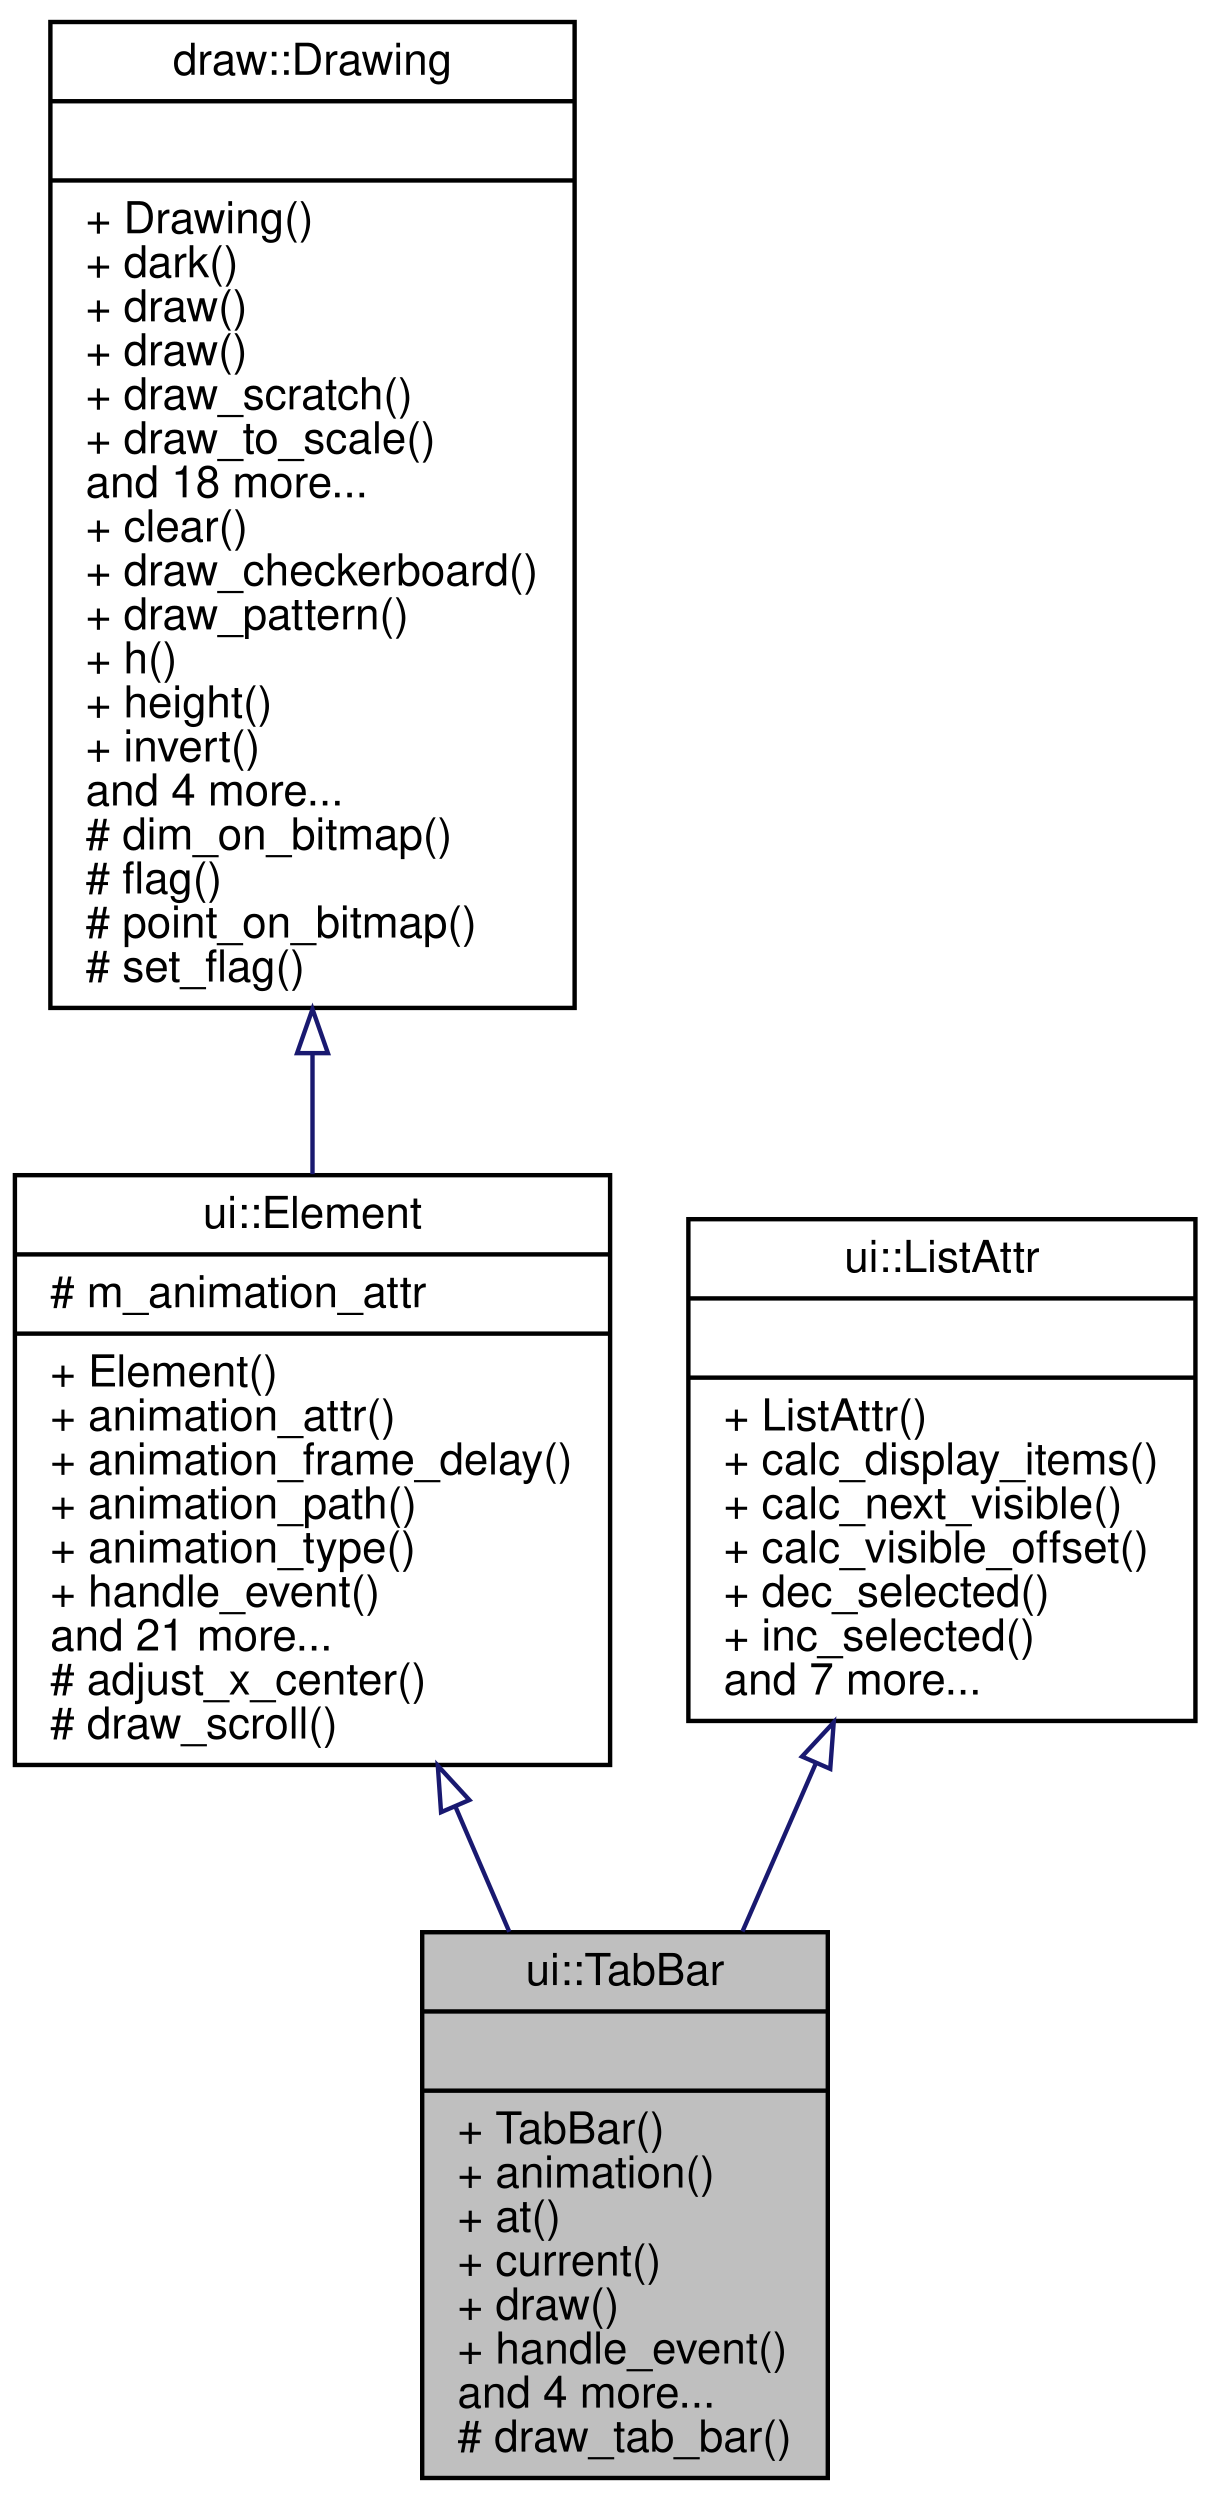
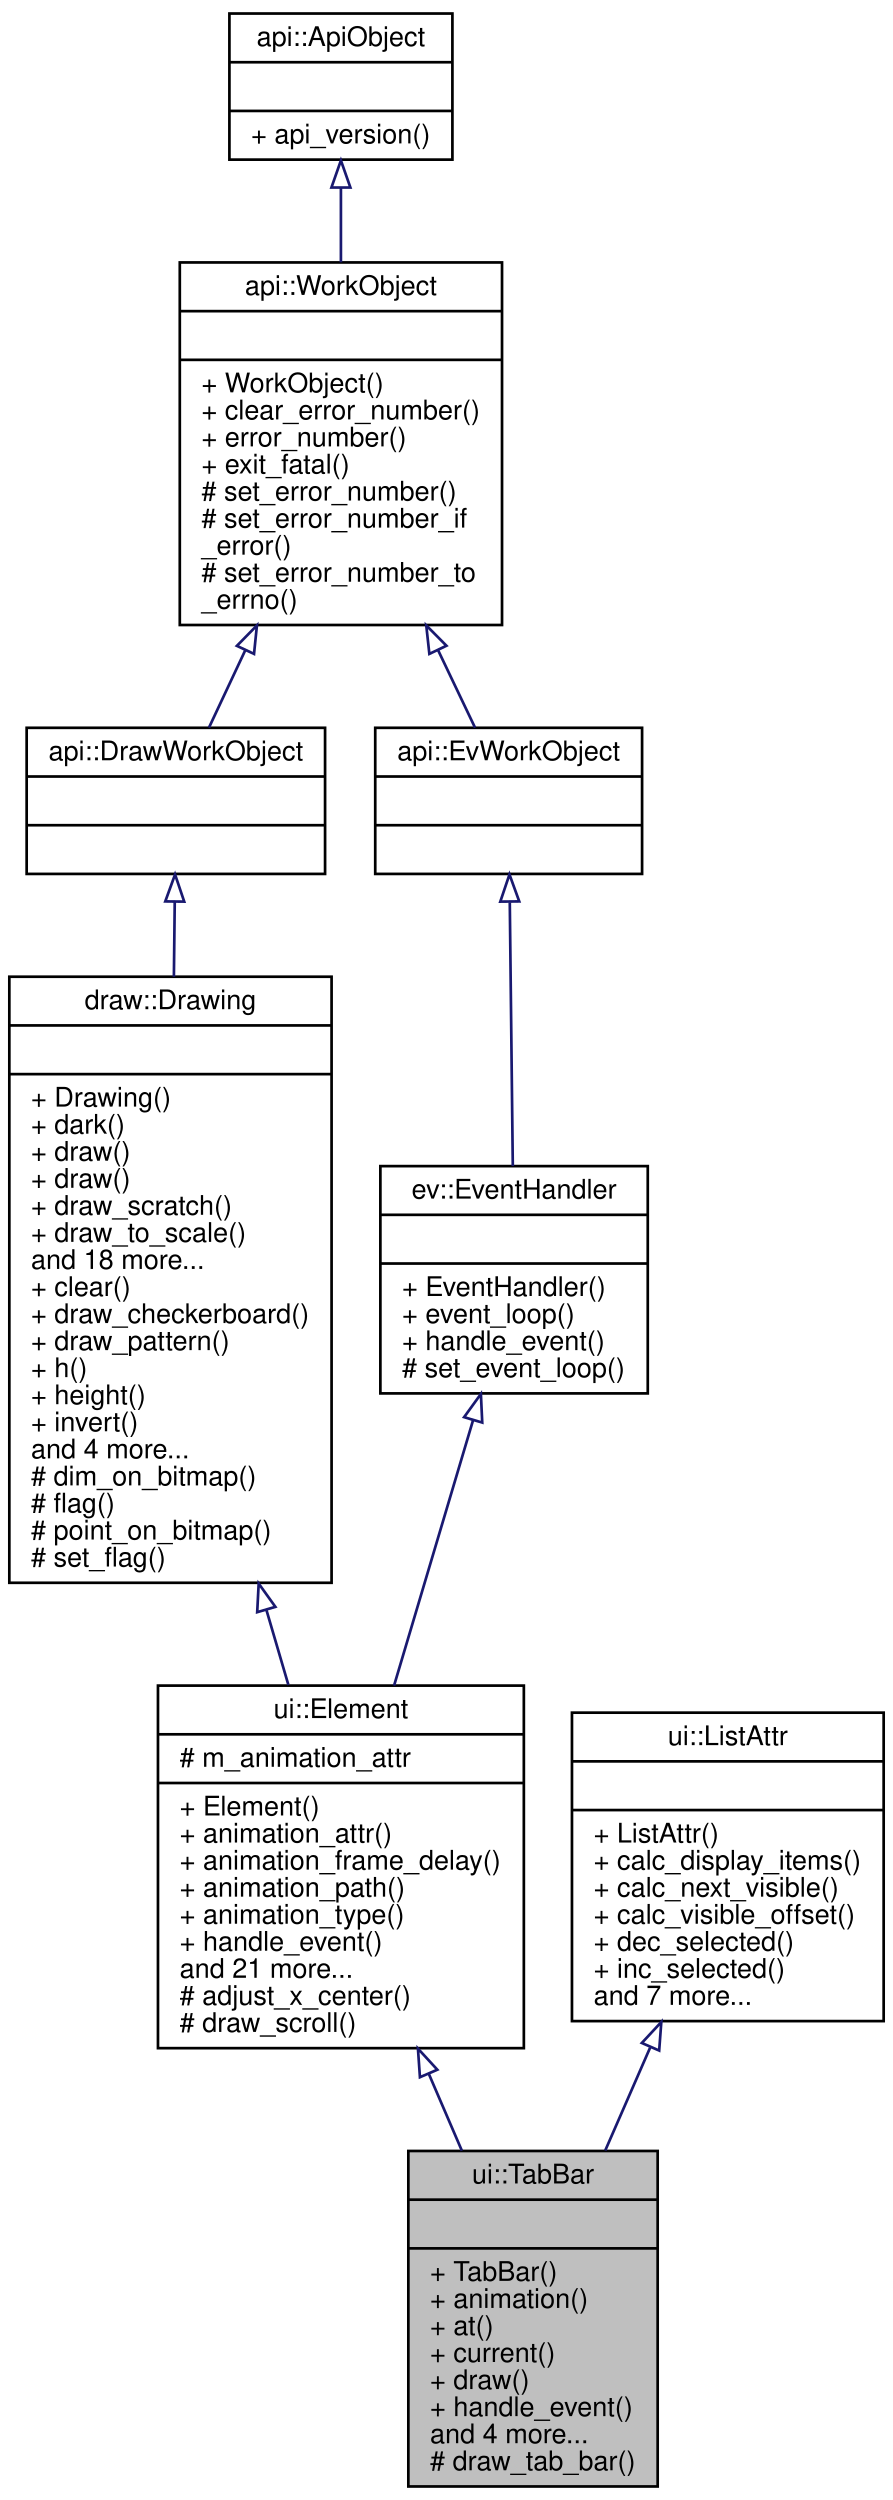
- <svg xmlns="http://www.w3.org/2000/svg" xmlns:xlink="http://www.w3.org/1999/xlink" width="275pt" height="568pt" viewBox="0.00 0.00 275.00 568.00">
-   <g id="graph0" class="graph" transform="scale(1 1) rotate(0) translate(4 564)">
+ <svg xmlns="http://www.w3.org/2000/svg" xmlns:xlink="http://www.w3.org/1999/xlink" width="330pt" height="924pt" viewBox="0.00 0.00 330.00 924.00">
+   <g id="graph0" class="graph" transform="scale(1 1) rotate(0) translate(4 920)">
    <g id="node1" class="node">
-       <polygon fill="#bfbfbf" stroke="black" points="91.924,-1 91.924,-125 184.076,-125 184.076,-1 91.924,-1" />
-       <text text-anchor="middle" x="138" y="-113" font-family="Helvetica,sans-Serif" font-size="10.00">ui::TabBar</text>
-       <polyline fill="none" stroke="black" points="91.924,-107 184.076,-107 " />
-       <text text-anchor="middle" x="138" y="-95" font-family="Helvetica,sans-Serif" font-size="10.00"> </text>
-       <polyline fill="none" stroke="black" points="91.924,-89 184.076,-89 " />
-       <text text-anchor="start" x="99.924" y="-77" font-family="Helvetica,sans-Serif" font-size="10.00">+ TabBar()</text>
-       <text text-anchor="start" x="99.924" y="-67" font-family="Helvetica,sans-Serif" font-size="10.00">+ animation()</text>
-       <text text-anchor="start" x="99.924" y="-57" font-family="Helvetica,sans-Serif" font-size="10.00">+ at()</text>
-       <text text-anchor="start" x="99.924" y="-47" font-family="Helvetica,sans-Serif" font-size="10.00">+ current()</text>
-       <text text-anchor="start" x="99.924" y="-37" font-family="Helvetica,sans-Serif" font-size="10.00">+ draw()</text>
-       <text text-anchor="start" x="99.924" y="-27" font-family="Helvetica,sans-Serif" font-size="10.00">+ handle_event()</text>
-       <text text-anchor="start" x="99.924" y="-17" font-family="Helvetica,sans-Serif" font-size="10.00">and 4 more...</text>
-       <text text-anchor="start" x="99.924" y="-7" font-family="Helvetica,sans-Serif" font-size="10.00"># draw_tab_bar()</text>
+       <polygon fill="#bfbfbf" stroke="black" points="146.924,-1 146.924,-125 239.076,-125 239.076,-1 146.924,-1" />
+       <text text-anchor="middle" x="193" y="-113" font-family="Helvetica,sans-Serif" font-size="10.00">ui::TabBar</text>
+       <polyline fill="none" stroke="black" points="146.924,-107 239.076,-107 " />
+       <text text-anchor="middle" x="193" y="-95" font-family="Helvetica,sans-Serif" font-size="10.00"> </text>
+       <polyline fill="none" stroke="black" points="146.924,-89 239.076,-89 " />
+       <text text-anchor="start" x="154.924" y="-77" font-family="Helvetica,sans-Serif" font-size="10.00">+ TabBar()</text>
+       <text text-anchor="start" x="154.924" y="-67" font-family="Helvetica,sans-Serif" font-size="10.00">+ animation()</text>
+       <text text-anchor="start" x="154.924" y="-57" font-family="Helvetica,sans-Serif" font-size="10.00">+ at()</text>
+       <text text-anchor="start" x="154.924" y="-47" font-family="Helvetica,sans-Serif" font-size="10.00">+ current()</text>
+       <text text-anchor="start" x="154.924" y="-37" font-family="Helvetica,sans-Serif" font-size="10.00">+ draw()</text>
+       <text text-anchor="start" x="154.924" y="-27" font-family="Helvetica,sans-Serif" font-size="10.00">+ handle_event()</text>
+       <text text-anchor="start" x="154.924" y="-17" font-family="Helvetica,sans-Serif" font-size="10.00">and 4 more...</text>
+       <text text-anchor="start" x="154.924" y="-7" font-family="Helvetica,sans-Serif" font-size="10.00"># draw_tab_bar()</text>
    </g>
    <g id="node2" class="node">
      <g id="a_node2">
        <a xlink:href="classui_1_1_element.html" target="_top" xlink:title="Element Class. ">
-           <polygon fill="none" stroke="black" points="-0.614,-163 -0.614,-297 134.614,-297 134.614,-163 -0.614,-163" />
-           <text text-anchor="middle" x="67" y="-285" font-family="Helvetica,sans-Serif" font-size="10.00">ui::Element</text>
-           <polyline fill="none" stroke="black" points="-0.614,-279 134.614,-279 " />
-           <text text-anchor="start" x="7.386" y="-267" font-family="Helvetica,sans-Serif" font-size="10.00"># m_animation_attr</text>
-           <polyline fill="none" stroke="black" points="-0.614,-261 134.614,-261 " />
-           <text text-anchor="start" x="7.386" y="-249" font-family="Helvetica,sans-Serif" font-size="10.00">+ Element()</text>
-           <text text-anchor="start" x="7.386" y="-239" font-family="Helvetica,sans-Serif" font-size="10.00">+ animation_attr()</text>
-           <text text-anchor="start" x="7.386" y="-229" font-family="Helvetica,sans-Serif" font-size="10.00">+ animation_frame_delay()</text>
-           <text text-anchor="start" x="7.386" y="-219" font-family="Helvetica,sans-Serif" font-size="10.00">+ animation_path()</text>
-           <text text-anchor="start" x="7.386" y="-209" font-family="Helvetica,sans-Serif" font-size="10.00">+ animation_type()</text>
-           <text text-anchor="start" x="7.386" y="-199" font-family="Helvetica,sans-Serif" font-size="10.00">+ handle_event()</text>
-           <text text-anchor="start" x="7.386" y="-189" font-family="Helvetica,sans-Serif" font-size="10.00">and 21 more...</text>
-           <text text-anchor="start" x="7.386" y="-179" font-family="Helvetica,sans-Serif" font-size="10.00"># adjust_x_center()</text>
-           <text text-anchor="start" x="7.386" y="-169" font-family="Helvetica,sans-Serif" font-size="10.00"># draw_scroll()</text>
+           <polygon fill="none" stroke="black" points="54.386,-163 54.386,-297 189.614,-297 189.614,-163 54.386,-163" />
+           <text text-anchor="middle" x="122" y="-285" font-family="Helvetica,sans-Serif" font-size="10.00">ui::Element</text>
+           <polyline fill="none" stroke="black" points="54.386,-279 189.614,-279 " />
+           <text text-anchor="start" x="62.386" y="-267" font-family="Helvetica,sans-Serif" font-size="10.00"># m_animation_attr</text>
+           <polyline fill="none" stroke="black" points="54.386,-261 189.614,-261 " />
+           <text text-anchor="start" x="62.386" y="-249" font-family="Helvetica,sans-Serif" font-size="10.00">+ Element()</text>
+           <text text-anchor="start" x="62.386" y="-239" font-family="Helvetica,sans-Serif" font-size="10.00">+ animation_attr()</text>
+           <text text-anchor="start" x="62.386" y="-229" font-family="Helvetica,sans-Serif" font-size="10.00">+ animation_frame_delay()</text>
+           <text text-anchor="start" x="62.386" y="-219" font-family="Helvetica,sans-Serif" font-size="10.00">+ animation_path()</text>
+           <text text-anchor="start" x="62.386" y="-209" font-family="Helvetica,sans-Serif" font-size="10.00">+ animation_type()</text>
+           <text text-anchor="start" x="62.386" y="-199" font-family="Helvetica,sans-Serif" font-size="10.00">+ handle_event()</text>
+           <text text-anchor="start" x="62.386" y="-189" font-family="Helvetica,sans-Serif" font-size="10.00">and 21 more...</text>
+           <text text-anchor="start" x="62.386" y="-179" font-family="Helvetica,sans-Serif" font-size="10.00"># adjust_x_center()</text>
+           <text text-anchor="start" x="62.386" y="-169" font-family="Helvetica,sans-Serif" font-size="10.00"># draw_scroll()</text>
        </a>
      </g>
    </g>
    <g id="edge1" class="edge">
-       <path fill="none" stroke="midnightblue" d="M99.525,-153.414C103.606,-143.929 107.74,-134.321 111.71,-125.097" />
-       <polygon fill="none" stroke="midnightblue" points="96.207,-152.27 95.469,-162.839 102.637,-155.037 96.207,-152.27" />
+       <path fill="none" stroke="midnightblue" d="M154.525,-153.414C158.606,-143.929 162.74,-134.321 166.71,-125.097" />
+       <polygon fill="none" stroke="midnightblue" points="151.207,-152.27 150.469,-162.839 157.637,-155.037 151.207,-152.27" />
    </g>
    <g id="node3" class="node">
      <g id="a_node3">
        <a xlink:href="classdraw_1_1_drawing.html" target="_top" xlink:title="Drawing Class. ">
-           <polygon fill="none" stroke="black" points="7.447,-335 7.447,-559 126.553,-559 126.553,-335 7.447,-335" />
-           <text text-anchor="middle" x="67" y="-547" font-family="Helvetica,sans-Serif" font-size="10.00">draw::Drawing</text>
-           <polyline fill="none" stroke="black" points="7.447,-541 126.553,-541 " />
-           <text text-anchor="middle" x="67" y="-529" font-family="Helvetica,sans-Serif" font-size="10.00"> </text>
-           <polyline fill="none" stroke="black" points="7.447,-523 126.553,-523 " />
-           <text text-anchor="start" x="15.447" y="-511" font-family="Helvetica,sans-Serif" font-size="10.00">+ Drawing()</text>
-           <text text-anchor="start" x="15.447" y="-501" font-family="Helvetica,sans-Serif" font-size="10.00">+ dark()</text>
-           <text text-anchor="start" x="15.447" y="-491" font-family="Helvetica,sans-Serif" font-size="10.00">+ draw()</text>
-           <text text-anchor="start" x="15.447" y="-481" font-family="Helvetica,sans-Serif" font-size="10.00">+ draw()</text>
-           <text text-anchor="start" x="15.447" y="-471" font-family="Helvetica,sans-Serif" font-size="10.00">+ draw_scratch()</text>
-           <text text-anchor="start" x="15.447" y="-461" font-family="Helvetica,sans-Serif" font-size="10.00">+ draw_to_scale()</text>
-           <text text-anchor="start" x="15.447" y="-451" font-family="Helvetica,sans-Serif" font-size="10.00">and 18 more...</text>
-           <text text-anchor="start" x="15.447" y="-441" font-family="Helvetica,sans-Serif" font-size="10.00">+ clear()</text>
-           <text text-anchor="start" x="15.447" y="-431" font-family="Helvetica,sans-Serif" font-size="10.00">+ draw_checkerboard()</text>
-           <text text-anchor="start" x="15.447" y="-421" font-family="Helvetica,sans-Serif" font-size="10.00">+ draw_pattern()</text>
-           <text text-anchor="start" x="15.447" y="-411" font-family="Helvetica,sans-Serif" font-size="10.00">+ h()</text>
-           <text text-anchor="start" x="15.447" y="-401" font-family="Helvetica,sans-Serif" font-size="10.00">+ height()</text>
-           <text text-anchor="start" x="15.447" y="-391" font-family="Helvetica,sans-Serif" font-size="10.00">+ invert()</text>
-           <text text-anchor="start" x="15.447" y="-381" font-family="Helvetica,sans-Serif" font-size="10.00">and 4 more...</text>
-           <text text-anchor="start" x="15.447" y="-371" font-family="Helvetica,sans-Serif" font-size="10.00"># dim_on_bitmap()</text>
-           <text text-anchor="start" x="15.447" y="-361" font-family="Helvetica,sans-Serif" font-size="10.00"># flag()</text>
-           <text text-anchor="start" x="15.447" y="-351" font-family="Helvetica,sans-Serif" font-size="10.00"># point_on_bitmap()</text>
-           <text text-anchor="start" x="15.447" y="-341" font-family="Helvetica,sans-Serif" font-size="10.00"># set_flag()</text>
+           <polygon fill="none" stroke="black" points="-0.553,-335 -0.553,-559 118.553,-559 118.553,-335 -0.553,-335" />
+           <text text-anchor="middle" x="59" y="-547" font-family="Helvetica,sans-Serif" font-size="10.00">draw::Drawing</text>
+           <polyline fill="none" stroke="black" points="-0.553,-541 118.553,-541 " />
+           <text text-anchor="middle" x="59" y="-529" font-family="Helvetica,sans-Serif" font-size="10.00"> </text>
+           <polyline fill="none" stroke="black" points="-0.553,-523 118.553,-523 " />
+           <text text-anchor="start" x="7.447" y="-511" font-family="Helvetica,sans-Serif" font-size="10.00">+ Drawing()</text>
+           <text text-anchor="start" x="7.447" y="-501" font-family="Helvetica,sans-Serif" font-size="10.00">+ dark()</text>
+           <text text-anchor="start" x="7.447" y="-491" font-family="Helvetica,sans-Serif" font-size="10.00">+ draw()</text>
+           <text text-anchor="start" x="7.447" y="-481" font-family="Helvetica,sans-Serif" font-size="10.00">+ draw()</text>
+           <text text-anchor="start" x="7.447" y="-471" font-family="Helvetica,sans-Serif" font-size="10.00">+ draw_scratch()</text>
+           <text text-anchor="start" x="7.447" y="-461" font-family="Helvetica,sans-Serif" font-size="10.00">+ draw_to_scale()</text>
+           <text text-anchor="start" x="7.447" y="-451" font-family="Helvetica,sans-Serif" font-size="10.00">and 18 more...</text>
+           <text text-anchor="start" x="7.447" y="-441" font-family="Helvetica,sans-Serif" font-size="10.00">+ clear()</text>
+           <text text-anchor="start" x="7.447" y="-431" font-family="Helvetica,sans-Serif" font-size="10.00">+ draw_checkerboard()</text>
+           <text text-anchor="start" x="7.447" y="-421" font-family="Helvetica,sans-Serif" font-size="10.00">+ draw_pattern()</text>
+           <text text-anchor="start" x="7.447" y="-411" font-family="Helvetica,sans-Serif" font-size="10.00">+ h()</text>
+           <text text-anchor="start" x="7.447" y="-401" font-family="Helvetica,sans-Serif" font-size="10.00">+ height()</text>
+           <text text-anchor="start" x="7.447" y="-391" font-family="Helvetica,sans-Serif" font-size="10.00">+ invert()</text>
+           <text text-anchor="start" x="7.447" y="-381" font-family="Helvetica,sans-Serif" font-size="10.00">and 4 more...</text>
+           <text text-anchor="start" x="7.447" y="-371" font-family="Helvetica,sans-Serif" font-size="10.00"># dim_on_bitmap()</text>
+           <text text-anchor="start" x="7.447" y="-361" font-family="Helvetica,sans-Serif" font-size="10.00"># flag()</text>
+           <text text-anchor="start" x="7.447" y="-351" font-family="Helvetica,sans-Serif" font-size="10.00"># point_on_bitmap()</text>
+           <text text-anchor="start" x="7.447" y="-341" font-family="Helvetica,sans-Serif" font-size="10.00"># set_flag()</text>
        </a>
      </g>
    </g>
    <g id="edge2" class="edge">
-       <path fill="none" stroke="midnightblue" d="M67,-324.544C67,-315.204 67,-306.007 67,-297.241" />
-       <polygon fill="none" stroke="midnightblue" points="63.5,-324.721 67,-334.721 70.5,-324.721 63.5,-324.721" />
+       <path fill="none" stroke="midnightblue" d="M94.502,-324.842C97.269,-315.399 99.994,-306.1 102.59,-297.241" />
+       <polygon fill="none" stroke="midnightblue" points="91.061,-324.141 91.607,-334.721 97.778,-326.109 91.061,-324.141" />
    </g>
    <g id="node4" class="node">
      <g id="a_node4">
-         <a xlink:href="classui_1_1_list_attr.html" target="_top" xlink:title="List Attribute Class. ">
-           <polygon fill="none" stroke="black" points="152.398,-173 152.398,-287 267.602,-287 267.602,-173 152.398,-173" />
-           <text text-anchor="middle" x="210" y="-275" font-family="Helvetica,sans-Serif" font-size="10.00">ui::ListAttr</text>
-           <polyline fill="none" stroke="black" points="152.398,-269 267.602,-269 " />
-           <text text-anchor="middle" x="210" y="-257" font-family="Helvetica,sans-Serif" font-size="10.00"> </text>
-           <polyline fill="none" stroke="black" points="152.398,-251 267.602,-251 " />
-           <text text-anchor="start" x="160.398" y="-239" font-family="Helvetica,sans-Serif" font-size="10.00">+ ListAttr()</text>
-           <text text-anchor="start" x="160.398" y="-229" font-family="Helvetica,sans-Serif" font-size="10.00">+ calc_display_items()</text>
-           <text text-anchor="start" x="160.398" y="-219" font-family="Helvetica,sans-Serif" font-size="10.00">+ calc_next_visible()</text>
-           <text text-anchor="start" x="160.398" y="-209" font-family="Helvetica,sans-Serif" font-size="10.00">+ calc_visible_offset()</text>
-           <text text-anchor="start" x="160.398" y="-199" font-family="Helvetica,sans-Serif" font-size="10.00">+ dec_selected()</text>
-           <text text-anchor="start" x="160.398" y="-189" font-family="Helvetica,sans-Serif" font-size="10.00">+ inc_selected()</text>
-           <text text-anchor="start" x="160.398" y="-179" font-family="Helvetica,sans-Serif" font-size="10.00">and 7 more...</text>
+         <a xlink:href="classapi_1_1_draw_work_object.html" target="_top" xlink:title="State Machine Work Object Class. ">
+           <polygon fill="none" stroke="black" points="5.854,-597 5.854,-651 116.146,-651 116.146,-597 5.854,-597" />
+           <text text-anchor="middle" x="61" y="-639" font-family="Helvetica,sans-Serif" font-size="10.00">api::DrawWorkObject</text>
+           <polyline fill="none" stroke="black" points="5.854,-633 116.146,-633 " />
+           <text text-anchor="middle" x="61" y="-621" font-family="Helvetica,sans-Serif" font-size="10.00"> </text>
+           <polyline fill="none" stroke="black" points="5.854,-615 116.146,-615 " />
+           <text text-anchor="middle" x="61" y="-603" font-family="Helvetica,sans-Serif" font-size="10.00"> </text>
        </a>
      </g>
    </g>
    <g id="edge3" class="edge">
-       <path fill="none" stroke="midnightblue" d="M181.288,-163.202C175.81,-150.647 170.096,-137.553 164.684,-125.151" />
-       <polygon fill="none" stroke="midnightblue" points="178.216,-164.912 185.423,-172.678 184.631,-162.113 178.216,-164.912" />
+       <path fill="none" stroke="midnightblue" d="M60.585,-586.684C60.489,-578.251 60.381,-568.84 60.269,-559.001" />
+       <polygon fill="none" stroke="midnightblue" points="57.086,-586.841 60.701,-596.801 64.086,-586.761 57.086,-586.841" />
+     </g>
+     <g id="node5" class="node">
+       <g id="a_node5">
+         <a xlink:href="classapi_1_1_work_object.html" target="_top" xlink:title="WorkObject Class. ">
+           <polygon fill="none" stroke="black" points="62.452,-689 62.452,-823 181.548,-823 181.548,-689 62.452,-689" />
+           <text text-anchor="middle" x="122" y="-811" font-family="Helvetica,sans-Serif" font-size="10.00">api::WorkObject</text>
+           <polyline fill="none" stroke="black" points="62.452,-805 181.548,-805 " />
+           <text text-anchor="middle" x="122" y="-793" font-family="Helvetica,sans-Serif" font-size="10.00"> </text>
+           <polyline fill="none" stroke="black" points="62.452,-787 181.548,-787 " />
+           <text text-anchor="start" x="70.452" y="-775" font-family="Helvetica,sans-Serif" font-size="10.00">+ WorkObject()</text>
+           <text text-anchor="start" x="70.452" y="-765" font-family="Helvetica,sans-Serif" font-size="10.00">+ clear_error_number()</text>
+           <text text-anchor="start" x="70.452" y="-755" font-family="Helvetica,sans-Serif" font-size="10.00">+ error_number()</text>
+           <text text-anchor="start" x="70.452" y="-745" font-family="Helvetica,sans-Serif" font-size="10.00">+ exit_fatal()</text>
+           <text text-anchor="start" x="70.452" y="-735" font-family="Helvetica,sans-Serif" font-size="10.00"># set_error_number()</text>
+           <text text-anchor="start" x="70.452" y="-725" font-family="Helvetica,sans-Serif" font-size="10.00"># set_error_number_if</text>
+           <text text-anchor="start" x="70.452" y="-715" font-family="Helvetica,sans-Serif" font-size="10.00">_error()</text>
+           <text text-anchor="start" x="70.452" y="-705" font-family="Helvetica,sans-Serif" font-size="10.00"># set_error_number_to</text>
+           <text text-anchor="start" x="70.452" y="-695" font-family="Helvetica,sans-Serif" font-size="10.00">_errno()</text>
+         </a>
+       </g>
+     </g>
+     <g id="edge4" class="edge">
+       <path fill="none" stroke="midnightblue" d="M86.7,-679.771C81.882,-669.503 77.228,-659.584 73.235,-651.074" />
+       <polygon fill="none" stroke="midnightblue" points="83.547,-681.291 90.964,-688.857 89.885,-678.318 83.547,-681.291" />
+     </g>
+     <g id="node8" class="node">
+       <g id="a_node8">
+         <a xlink:href="classapi_1_1_ev_work_object.html" target="_top" xlink:title="Event Object Class. ">
+           <polygon fill="none" stroke="black" points="134.687,-597 134.687,-651 233.313,-651 233.313,-597 134.687,-597" />
+           <text text-anchor="middle" x="184" y="-639" font-family="Helvetica,sans-Serif" font-size="10.00">api::EvWorkObject</text>
+           <polyline fill="none" stroke="black" points="134.687,-633 233.313,-633 " />
+           <text text-anchor="middle" x="184" y="-621" font-family="Helvetica,sans-Serif" font-size="10.00"> </text>
+           <polyline fill="none" stroke="black" points="134.687,-615 233.313,-615 " />
+           <text text-anchor="middle" x="184" y="-603" font-family="Helvetica,sans-Serif" font-size="10.00"> </text>
+         </a>
+       </g>
+     </g>
+     <g id="edge8" class="edge">
+       <path fill="none" stroke="midnightblue" d="M157.879,-679.771C162.776,-669.503 167.506,-659.584 171.565,-651.074" />
+       <polygon fill="none" stroke="midnightblue" points="154.691,-678.325 153.545,-688.857 161.009,-681.338 154.691,-678.325" />
+     </g>
+     <g id="node6" class="node">
+       <g id="a_node6">
+         <a xlink:href="classapi_1_1_api_object.html" target="_top" xlink:title="API Object Class. ">
+           <polygon fill="none" stroke="black" points="80.79,-861 80.79,-915 163.21,-915 163.21,-861 80.79,-861" />
+           <text text-anchor="middle" x="122" y="-903" font-family="Helvetica,sans-Serif" font-size="10.00">api::ApiObject</text>
+           <polyline fill="none" stroke="black" points="80.79,-897 163.21,-897 " />
+           <text text-anchor="middle" x="122" y="-885" font-family="Helvetica,sans-Serif" font-size="10.00"> </text>
+           <polyline fill="none" stroke="black" points="80.79,-879 163.21,-879 " />
+           <text text-anchor="start" x="88.79" y="-867" font-family="Helvetica,sans-Serif" font-size="10.00">+ api_version()</text>
+         </a>
+       </g>
+     </g>
+     <g id="edge5" class="edge">
+       <path fill="none" stroke="midnightblue" d="M122,-850.644C122,-842.02 122,-832.555 122,-823.059" />
+       <polygon fill="none" stroke="midnightblue" points="118.5,-850.693 122,-860.693 125.5,-850.693 118.5,-850.693" />
+     </g>
+     <g id="node7" class="node">
+       <g id="a_node7">
+         <a xlink:href="classev_1_1_event_handler.html" target="_top" xlink:title="Event Handler Class. ">
+           <polygon fill="none" stroke="black" points="136.584,-405 136.584,-489 235.416,-489 235.416,-405 136.584,-405" />
+           <text text-anchor="middle" x="186" y="-477" font-family="Helvetica,sans-Serif" font-size="10.00">ev::EventHandler</text>
+           <polyline fill="none" stroke="black" points="136.584,-471 235.416,-471 " />
+           <text text-anchor="middle" x="186" y="-459" font-family="Helvetica,sans-Serif" font-size="10.00"> </text>
+           <polyline fill="none" stroke="black" points="136.584,-453 235.416,-453 " />
+           <text text-anchor="start" x="144.584" y="-441" font-family="Helvetica,sans-Serif" font-size="10.00">+ EventHandler()</text>
+           <text text-anchor="start" x="144.584" y="-431" font-family="Helvetica,sans-Serif" font-size="10.00">+ event_loop()</text>
+           <text text-anchor="start" x="144.584" y="-421" font-family="Helvetica,sans-Serif" font-size="10.00">+ handle_event()</text>
+           <text text-anchor="start" x="144.584" y="-411" font-family="Helvetica,sans-Serif" font-size="10.00"># set_event_loop()</text>
+         </a>
+       </g>
+     </g>
+     <g id="edge6" class="edge">
+       <path fill="none" stroke="midnightblue" d="M170.869,-395.171C162.135,-365.827 151.052,-328.595 141.649,-297.008" />
+       <polygon fill="none" stroke="midnightblue" points="167.528,-396.214 173.736,-404.8 174.237,-394.217 167.528,-396.214" />
+     </g>
+     <g id="edge7" class="edge">
+       <path fill="none" stroke="midnightblue" d="M184.417,-586.484C184.742,-558.041 185.194,-518.56 185.531,-489.029" />
+       <polygon fill="none" stroke="midnightblue" points="180.914,-586.761 184.299,-596.801 187.914,-586.841 180.914,-586.761" />
+     </g>
+     <g id="node9" class="node">
+       <g id="a_node9">
+         <a xlink:href="classui_1_1_list_attr.html" target="_top" xlink:title="List Attribute Class. ">
+           <polygon fill="none" stroke="black" points="207.398,-173 207.398,-287 322.602,-287 322.602,-173 207.398,-173" />
+           <text text-anchor="middle" x="265" y="-275" font-family="Helvetica,sans-Serif" font-size="10.00">ui::ListAttr</text>
+           <polyline fill="none" stroke="black" points="207.398,-269 322.602,-269 " />
+           <text text-anchor="middle" x="265" y="-257" font-family="Helvetica,sans-Serif" font-size="10.00"> </text>
+           <polyline fill="none" stroke="black" points="207.398,-251 322.602,-251 " />
+           <text text-anchor="start" x="215.398" y="-239" font-family="Helvetica,sans-Serif" font-size="10.00">+ ListAttr()</text>
+           <text text-anchor="start" x="215.398" y="-229" font-family="Helvetica,sans-Serif" font-size="10.00">+ calc_display_items()</text>
+           <text text-anchor="start" x="215.398" y="-219" font-family="Helvetica,sans-Serif" font-size="10.00">+ calc_next_visible()</text>
+           <text text-anchor="start" x="215.398" y="-209" font-family="Helvetica,sans-Serif" font-size="10.00">+ calc_visible_offset()</text>
+           <text text-anchor="start" x="215.398" y="-199" font-family="Helvetica,sans-Serif" font-size="10.00">+ dec_selected()</text>
+           <text text-anchor="start" x="215.398" y="-189" font-family="Helvetica,sans-Serif" font-size="10.00">+ inc_selected()</text>
+           <text text-anchor="start" x="215.398" y="-179" font-family="Helvetica,sans-Serif" font-size="10.00">and 7 more...</text>
+         </a>
+       </g>
+     </g>
+     <g id="edge9" class="edge">
+       <path fill="none" stroke="midnightblue" d="M236.288,-163.202C230.81,-150.647 225.096,-137.553 219.684,-125.151" />
+       <polygon fill="none" stroke="midnightblue" points="233.216,-164.912 240.423,-172.678 239.631,-162.113 233.216,-164.912" />
    </g>
  </g>
</svg>
